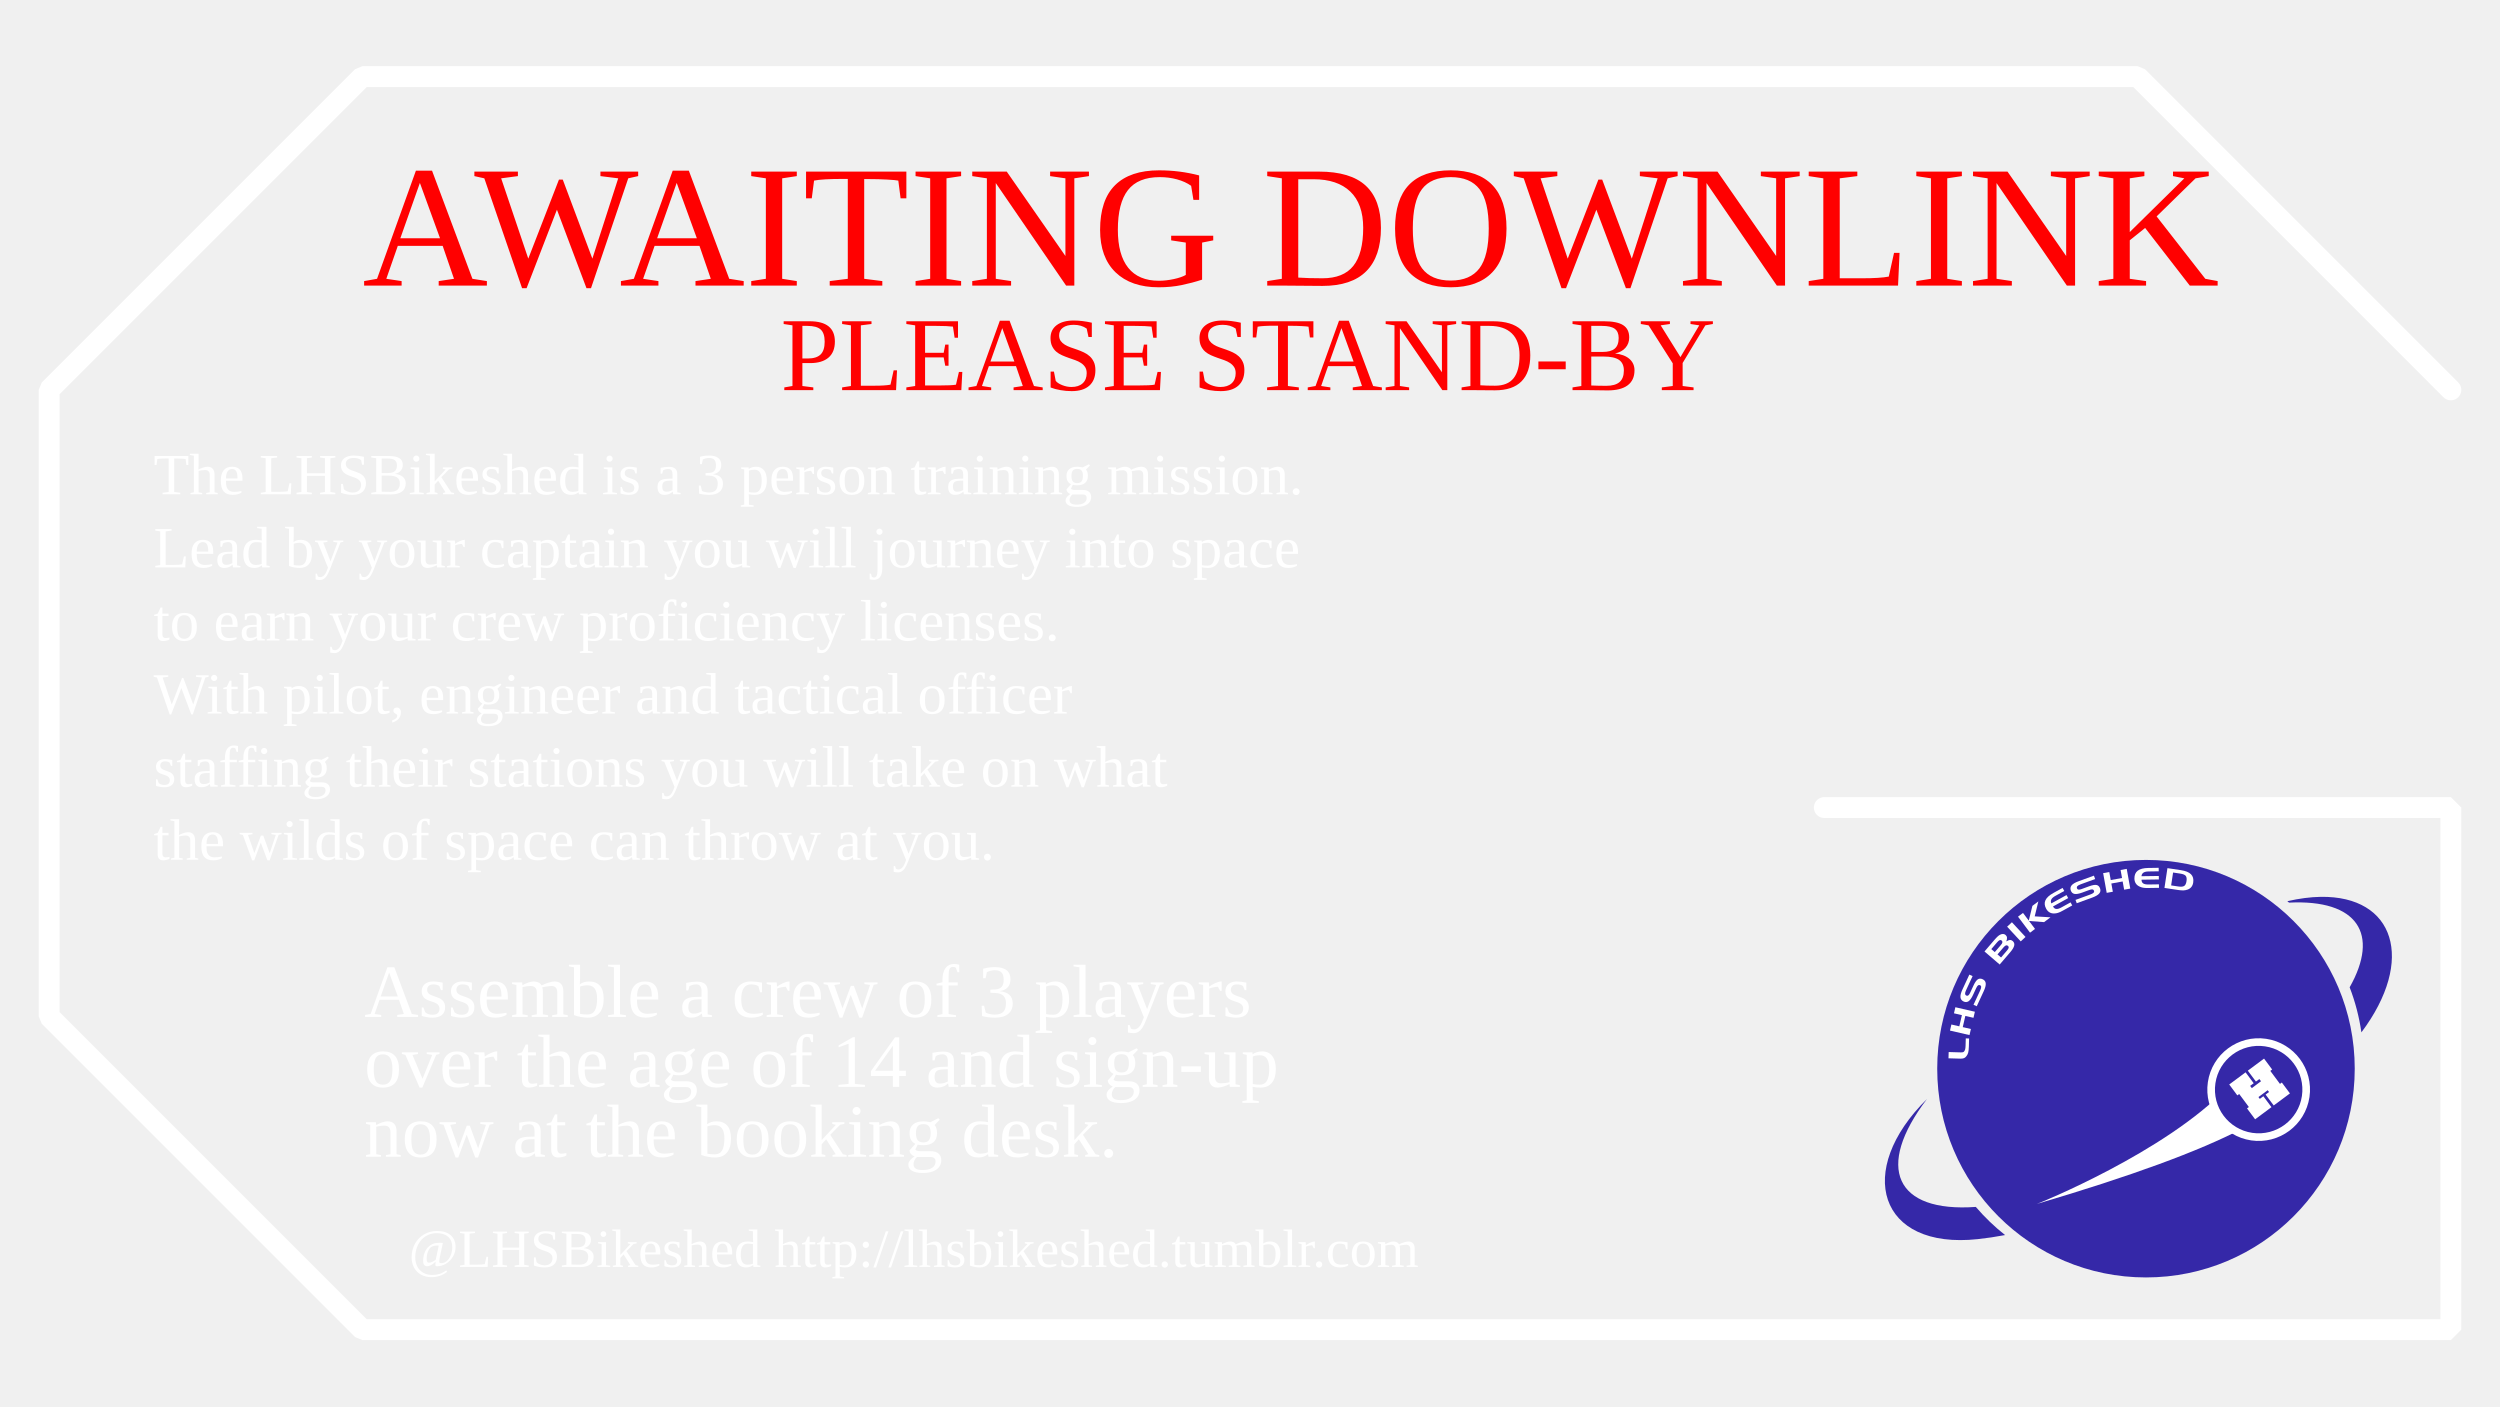
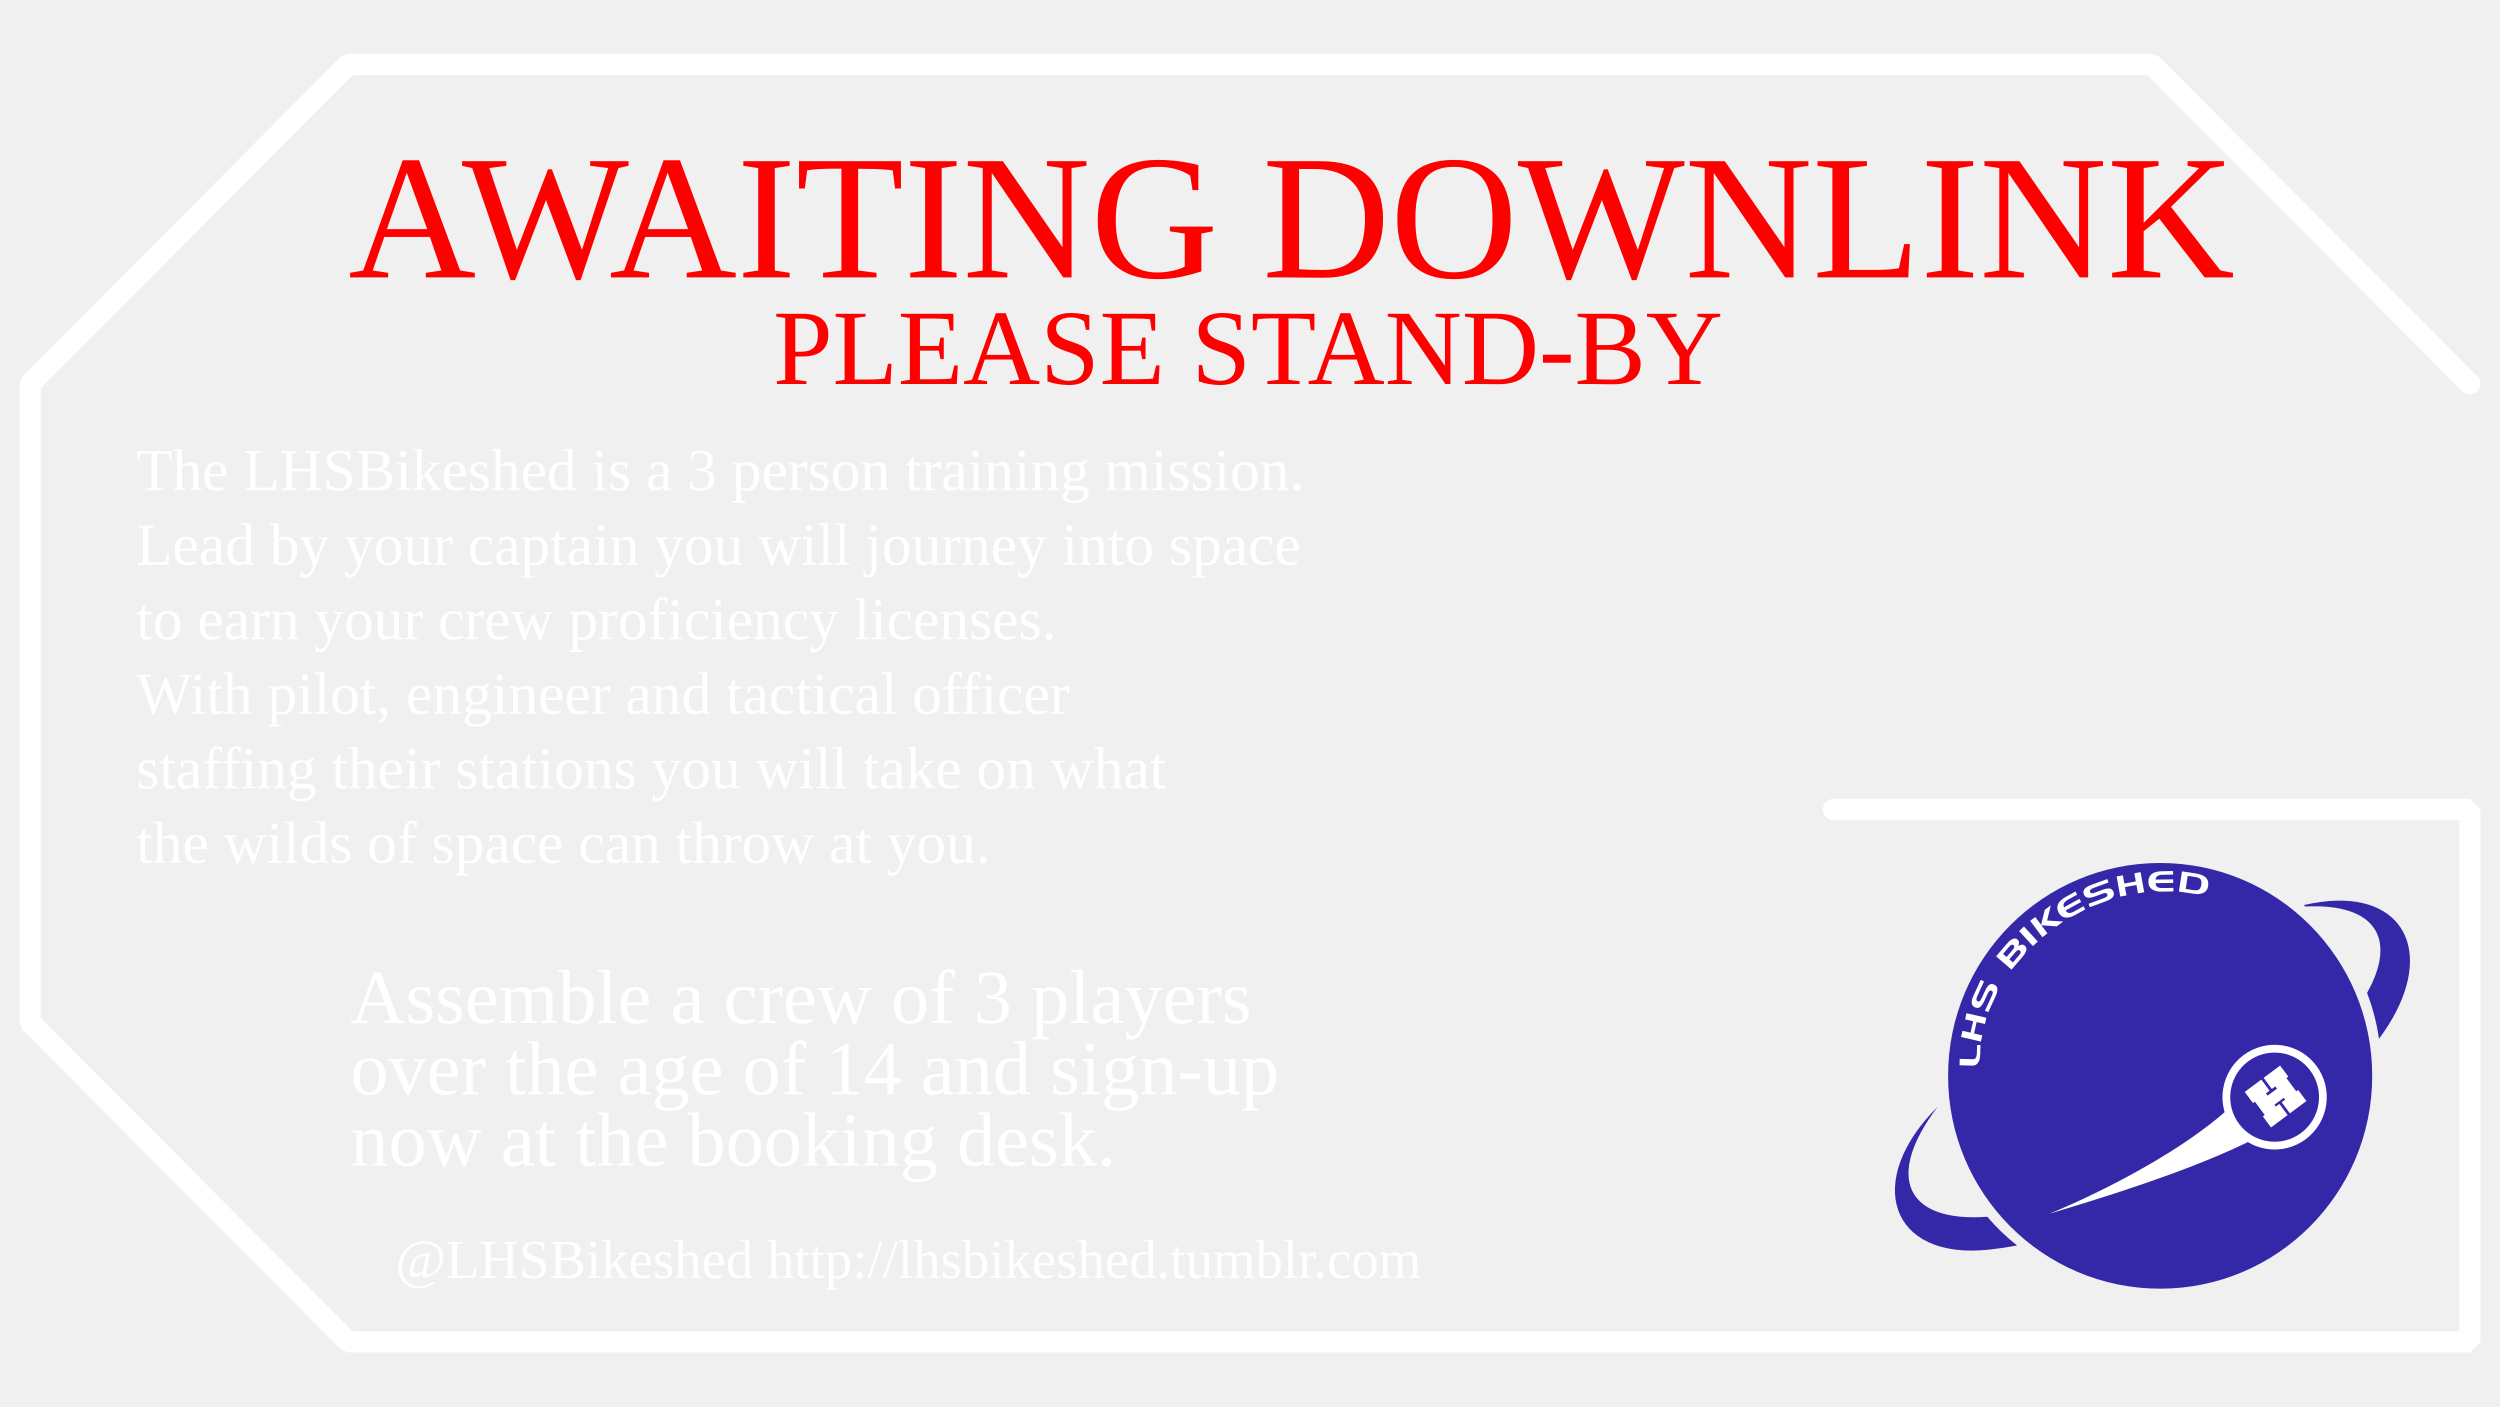
<svg xmlns="http://www.w3.org/2000/svg" width="1280" height="720" id="svg2" version="1.1">
  <defs id="defs4" />
  <g id="layer1" transform="translate(0,-332.3622)">
-     <g id="g4414" transform="matrix(1.069275,0,0,1.069275,-28.29674,-58.656)">
+     <g id="g4414" transform="matrix(1.086191,0,0,1.090197,-38.86906,-73.35083)">
      <text id="text3813" y="502.436" x="200.005" style="font-size:15.004px;font-style:normal;font-variant:normal;font-weight:normal;font-stretch:normal;line-height:125%;letter-spacing:0px;word-spacing:0px;fill:#ff0000;fill-opacity:1;stroke:none;font-family:Courier 10 Pitch;-inkscape-font-specification:Courier 10 Pitch" xml:space="preserve">
        <tspan style="font-size:83.358px;fill:#ff0000" y="502.436" x="200.005" id="tspan3815">AWAITING DOWNLINK</tspan>
      </text>
      <g transform="matrix(0.7566819,0,0,0.7566819,752.7743,441.369)" id="g3963">
        <g id="layer2" style="stroke:none;display:inline" transform="translate(264.7945,442.9105)">
          <g style="stroke:none;display:inline" id="g2942" transform="matrix(2.317629,0,0,2.317629,1.21488,1.226582)">
            <circle style="fill:#3528a8;fill-opacity:1;stroke:none" id="circle236" r="57" cy="57" cx="57" d="M 114,57 C 114,88.48 88.48,114 57,114 25.52,114 0,88.48 0,57 0,25.52 25.52,0 57,0 c 31.48,0 57,25.52 57,57 z" />
          </g>
        </g>
        <path style="fill:#3528a8;fill-opacity:1;stroke:none" d="m 508.623,467.506 c -6.408,0.102 -13.439,1.005 -21.062,2.75 0.366,0.301 0.731,0.601 1.094,0.906 43.321,-2.154 57.447,19.754 38.344,53.594 3.497,9.057 6.008,18.605 7.438,28.5 34.409,-45.89 20.994,-86.494 -25.812,-85.75 z" id="path3918" />
        <path style="fill:#3528a8;fill-opacity:1;stroke:none" d="m 519.688,529.438 c -0.651,1.091 -1.344,2.167 -2.062,3.281 0.718,-1.111 1.412,-2.193 2.062,-3.281 z" id="path3916" />
        <path style="fill:#3528a8;fill-opacity:1;stroke:none" d="m 259.523,595.437 c -45.927,45.24 -30.707,95.459 32.25,88.656 5.523,-0.597 11.278,-1.444 17.188,-2.562 -6.742,-5.32 -12.945,-11.298 -18.531,-17.812 -50.879,3.644 -63.993,-24.838 -30.906,-68.281 z" id="path3910" />
        <path style="fill:#ffffff;fill-opacity:1;stroke:none" d="m 328.993,661.849 c 1.091,-0.274 81.428,-32.711 120.611,-73.723 10.303,3.532 42.801,7.777 9.389,26.07 -27.239,14.242 -70.514,30.089 -130,47.653 z" id="path3829" />
        <g transform="matrix(0.2252719,0.03312068,-0.03312068,0.2252719,443.8058,555.0302)" style="stroke:#ffffff;stroke-width:21.204;stroke-miterlimit:4;stroke-opacity:1;stroke-dasharray:none;display:inline" id="g3867">
          <g transform="matrix(2.317629,0,0,2.317629,1.21488,1.226582)" id="g3869" style="stroke:#ffffff;stroke-width:9.149;stroke-miterlimit:4;stroke-opacity:1;stroke-dasharray:none;display:inline">
            <circle d="M 114,57 C 114,88.48 88.48,114 57,114 25.52,114 0,88.48 0,57 0,25.52 25.52,0 57,0 c 31.48,0 57,25.52 57,57 z" cx="57" cy="57" r="57" id="circle3871" style="fill:#3528a8;fill-opacity:1;stroke:#ffffff;stroke-width:9.149;stroke-miterlimit:4;stroke-opacity:1;stroke-dasharray:none" />
          </g>
        </g>
        <g transform="matrix(0.4628448,0.06804993,-0.06804993,0.4628448,447.4991,558.8079)" style="display:inline" id="g238">
          <path style="fill:#ffffff" d="M 57,98.501 43.999,85.5 46.217,83.282 30.717,67.781 28.499,70 15.498,57 34.987,37.51 l 13.002,13 -4.234,4.235 2.66,2.661 10.992,-10.993 -2.66,-2.66 -4.089,4.089 L 37.656,34.841 57,15.497 70.001,28.498 67.784,30.716 83.282,46.216 85.501,43.998 98.503,57 79.159,76.343 66.157,63.342 70.246,59.253 68.083,57.09 57.091,68.083 59.253,70.245 63.487,66.011 76.49,79.014 57,98.501 z" id="path240" />
        </g>
        <g transform="translate(-9.596449,-10.6066)" style="font-size:18px;font-style:normal;font-variant:normal;font-weight:normal;font-stretch:normal;text-align:start;line-height:125%;letter-spacing:0px;word-spacing:0px;writing-mode:lr-tb;text-anchor:start;fill:#ffffff;fill-opacity:1;stroke:none;font-family:Hanzel Extended;-inkscape-font-specification:Hanzel Extended" id="text3920">
          <path d="m 295.635,572.748 c -0.051,1.763 -0.19,3.06 -0.419,3.892 -0.218,0.85 -0.582,1.595 -1.093,2.237 -0.433,0.603 -0.932,1.028 -1.496,1.276 -0.558,0.259 -1.341,0.375 -2.349,0.346 l -7.538,-0.216 0.114,-3.962 7.45,0.214 c 0.767,0.022 1.296,-0.016 1.586,-0.113 0.302,-0.103 0.535,-0.245 0.698,-0.428 0.164,-0.189 0.302,-0.408 0.414,-0.656 0.112,-0.237 0.21,-0.486 0.294,-0.748 0.14,-0.6 0.224,-1.354 0.25,-2.261 l 0.133,-4.647 2.1,0.06 z" style="font-size:18px;fill:#ffffff;fill-opacity:1" id="path3939" />
          <path d="m 284.573,558.894 5.019,1.156 1.631,-7.083 -5.019,-1.156 0.886,-3.846 12.351,2.844 -0.886,3.846 -5.156,-1.187 -1.631,7.083 5.156,1.187 -0.886,3.846 -12.351,-2.844 z" style="font-size:18px;fill:#ffffff;fill-opacity:1" id="path3941" />
          <path d="m 297.997,528.275 -4.109,8.868 c -0.448,0.968 -0.662,1.721 -0.641,2.26 0.032,0.557 0.314,0.959 0.846,1.206 0.404,0.187 0.803,0.143 1.195,-0.134 0.399,-0.319 0.763,-0.831 1.091,-1.539 l 2.202,-4.753 c 0.914,-1.972 1.812,-3.256 2.695,-3.851 0.883,-0.595 1.914,-0.619 3.095,-0.072 1.186,0.549 1.83,1.423 1.934,2.62 0.12,1.205 -0.299,2.842 -1.258,4.91 l -4.43,9.562 -2.042,-0.946 4.161,-8.979 c 0.48,-1.037 0.709,-1.802 0.687,-2.297 3.5e-4,-0.516 -0.233,-0.883 -0.701,-1.1 -0.457,-0.212 -0.889,-0.179 -1.295,0.098 -0.379,0.302 -0.78,0.911 -1.204,1.825 l -1.962,4.235 c -0.906,1.956 -1.837,3.282 -2.792,3.976 -0.964,0.645 -2.012,0.705 -3.144,0.18 -1.207,-0.559 -1.877,-1.454 -2.011,-2.685 -0.12,-1.218 0.299,-2.861 1.257,-4.929 l 4.36,-9.41 z" style="font-size:18px;fill:#ffffff;fill-opacity:1" id="path3943" />
          <path d="m 309.83,511.179 2.208,1.894 3.788,-4.417 c 0.313,-0.365 0.552,-0.68 0.719,-0.946 0.155,-0.261 0.25,-0.512 0.285,-0.751 0.096,-0.481 -0.047,-0.886 -0.43,-1.214 -0.374,-0.32 -0.795,-0.4 -1.265,-0.24 -0.451,0.184 -0.959,0.605 -1.524,1.264 z m 9.993,0.836 c 0.58,-0.676 0.915,-1.242 1.004,-1.698 0.09,-0.456 -0.066,-0.855 -0.466,-1.198 -0.391,-0.336 -0.81,-0.428 -1.255,-0.278 -0.457,0.164 -0.97,0.577 -1.538,1.24 l -3.822,4.457 2.255,1.934 z m 2.057,1.058 -6.74,7.859 -9.62,-8.251 6.294,-7.339 c 0.401,-0.467 0.761,-0.87 1.082,-1.208 0.321,-0.338 0.64,-0.657 0.958,-0.955 0.591,-0.536 1.105,-0.901 1.543,-1.097 0.655,-0.341 1.283,-0.499 1.883,-0.475 0.6,0.025 1.125,0.23 1.574,0.615 0.538,0.462 0.841,1.022 0.908,1.682 0.076,0.667 -0.072,1.474 -0.444,2.421 0.859,-0.56 1.61,-0.865 2.255,-0.915 0.637,-0.041 1.229,0.174 1.776,0.643 0.898,0.771 1.225,1.722 0.979,2.854 -0.24,1.153 -1.056,2.541 -2.448,4.164 z" style="font-size:18px;fill:#ffffff;fill-opacity:1" id="path3945" />
          <path d="m 331.483,503.49 -3.033,2.805 -8.606,-9.304 3.033,-2.805 z" style="font-size:18px;fill:#ffffff;fill-opacity:1" id="path3947" />
          <path d="m 326.733,490.656 3.156,-2.37 3.652,4.863 2.293,-9.328 3.767,-2.829 -2.3,9.465 9.988,0.611 -4.048,3.04 -9.526,-0.727 3.784,5.039 -3.156,2.37 z" style="font-size:18px;fill:#ffffff;fill-opacity:1" id="path3949" />
          <path d="m 350.309,477.534 c -1.242,0.685 -2.066,1.414 -2.472,2.187 -0.407,0.773 -0.413,1.62 -0.019,2.54 l 9.605,-5.279 1.062,1.924 -9.612,5.303 c 0.538,0.975 1.225,1.499 2.062,1.572 0.832,0.089 1.951,-0.254 3.357,-1.029 l 5.687,-3.138 1.07,1.939 -5.856,3.231 c -0.687,0.379 -1.276,0.684 -1.765,0.913 -0.492,0.225 -0.96,0.406 -1.406,0.545 -0.79,0.255 -1.621,0.386 -2.494,0.392 -1.075,0.017 -2.032,-0.222 -2.871,-0.719 -0.84,-0.497 -1.536,-1.246 -2.088,-2.246 -1.07,-1.939 -1.234,-3.731 -0.491,-5.375 0.742,-1.644 2.437,-3.197 5.084,-4.657 l 5.764,-3.18 1.07,1.939 z" style="font-size:18px;fill:#ffffff;fill-opacity:1" id="path3951" />
          <path d="m 375.546,466.833 -9.179,3.355 c -1.002,0.366 -1.686,0.747 -2.053,1.143 -0.372,0.417 -0.457,0.9 -0.256,1.45 0.153,0.418 0.466,0.669 0.939,0.752 0.508,0.058 1.128,-0.047 1.859,-0.315 l 4.92,-1.798 c 2.042,-0.746 3.585,-1.017 4.63,-0.813 1.045,0.205 1.791,0.918 2.237,2.139 0.449,1.227 0.286,2.301 -0.489,3.22 -0.768,0.936 -2.223,1.795 -4.364,2.578 l -9.898,3.618 -0.772,-2.113 9.295,-3.397 c 1.073,-0.392 1.777,-0.771 2.111,-1.137 0.366,-0.365 0.46,-0.789 0.283,-1.273 -0.173,-0.473 -0.501,-0.756 -0.984,-0.848 -0.482,-0.055 -1.196,0.091 -2.142,0.437 l -4.383,1.602 c -2.025,0.74 -3.621,1.018 -4.786,0.832 -1.137,-0.227 -1.92,-0.926 -2.349,-2.099 -0.457,-1.249 -0.297,-2.356 0.48,-3.32 0.777,-0.945 2.236,-1.809 4.377,-2.592 l 9.741,-3.56 z" style="font-size:18px;fill:#ffffff;fill-opacity:1" id="path3953" />
          <path d="m 384.489,462.407 0.914,5.069 7.153,-1.29 -0.914,-5.069 3.884,-0.7 2.249,12.473 -3.884,0.7 -0.939,-5.207 -7.153,1.29 0.939,5.207 -3.884,0.7 -2.249,-12.473 z" style="font-size:18px;fill:#ffffff;fill-opacity:1" id="path3955" />
          <path d="m 409.283,462.049 c -1.418,0.022 -2.488,0.279 -3.209,0.771 -0.722,0.492 -1.125,1.237 -1.209,2.234 l 10.959,-0.155 0.035,2.197 -10.976,0.173 c 0.018,1.113 0.379,1.899 1.083,2.356 0.693,0.47 1.842,0.692 3.447,0.667 l 6.494,-0.102 0.035,2.215 -6.688,0.105 c -0.785,0.012 -1.447,0.005 -1.987,-0.021 -0.54,-0.033 -1.039,-0.092 -1.497,-0.179 -0.817,-0.145 -1.612,-0.42 -2.386,-0.824 -0.957,-0.489 -1.69,-1.15 -2.198,-1.983 -0.508,-0.833 -0.771,-1.821 -0.789,-2.963 -0.035,-2.215 0.661,-3.874 2.088,-4.977 1.427,-1.104 3.652,-1.679 6.675,-1.727 l 6.582,-0.104 0.035,2.215 z" style="font-size:18px;fill:#ffffff;fill-opacity:1" id="path3957" />
          <path d="m 429.398,463.402 -4.537,-0.682 -1.225,8.153 4.546,0.683 c 1.732,0.26 2.974,0.142 3.724,-0.356 0.736,-0.482 1.22,-1.493 1.452,-3.035 0.228,-1.518 0.064,-2.63 -0.494,-3.336 -0.578,-0.691 -1.733,-1.167 -3.465,-1.427 z m -8.11,-3.459 8.526,1.281 c 2.967,0.446 5.089,1.306 6.367,2.579 1.278,1.273 1.751,3.017 1.418,5.23 -0.17,1.13 -0.561,2.078 -1.174,2.845 -0.625,0.771 -1.437,1.325 -2.436,1.66 -0.819,0.286 -1.656,0.45 -2.509,0.494 -0.854,0.043 -1.999,-0.043 -3.436,-0.259 l -8.639,-1.298 z" style="font-size:18px;fill:#ffffff;fill-opacity:1" id="path3959" />
        </g>
      </g>
      <path id="path4163" d="m 900,752.362 300,0 0,250 -1000,0 -150,-150 0,-300 150,-150 850,0 150,150" style="fill:none;stroke:#ffffff;stroke-width:10;stroke-linecap:round;stroke-linejoin:bevel;stroke-miterlimit:4;stroke-opacity:1;stroke-dasharray:none" />
      <text id="text4165" y="552.485" x="400.246" style="font-size:9.062px;font-style:normal;font-variant:normal;font-weight:normal;font-stretch:normal;line-height:125%;letter-spacing:0px;word-spacing:0px;fill:#ff0000;fill-opacity:1;stroke:none;font-family:Courier 10 Pitch;-inkscape-font-specification:Courier 10 Pitch" xml:space="preserve">
        <tspan style="font-size:50.342px;fill:#ff0000" y="552.485" x="400.246" id="tspan4167">PLEASE STAND-BY</tspan>
      </text>
      <text id="text4241" y="602.362" x="100" style="font-size:18px;font-style:normal;font-variant:normal;font-weight:normal;font-stretch:normal;line-height:125%;letter-spacing:0px;word-spacing:0px;fill:#000000;fill-opacity:1;stroke:none;font-family:Courier 10 Pitch;-inkscape-font-specification:Courier 10 Pitch" xml:space="preserve">
        <tspan id="tspan4245" style="font-size:28px;fill:#ffffff" y="602.362" x="100">The LHSBikeshed is a 3 person training mission.</tspan>
        <tspan id="tspan4254" style="font-size:28px;fill:#ffffff" y="637.362" x="100">Lead by your captain you will journey into space</tspan>
        <tspan id="tspan4256" style="font-size:28px;fill:#ffffff" y="672.362" x="100">to earn your crew proficiency licenses.</tspan>
        <tspan id="tspan4262" style="font-size:28px;fill:#ffffff" y="707.362" x="100">With pilot, engineer and tactical officer</tspan>
        <tspan style="font-size:28px;fill:#ffffff" y="742.362" x="100" id="tspan4341">staffing their stations you will take on what</tspan>
        <tspan style="font-size:28px;fill:#ffffff" y="777.362" x="100" id="tspan4337">the wilds of space can throw at you.</tspan>
        <tspan id="tspan4264" style="font-size:28px;fill:#ffffff" y="812.362" x="100" />
      </text>
      <text id="text4274" y="972.326" x="222.185" style="font-size:17.879px;font-style:normal;font-variant:normal;font-weight:normal;font-stretch:normal;line-height:125%;letter-spacing:0px;word-spacing:0px;fill:#000000;fill-opacity:1;stroke:none;font-family:Courier 10 Pitch;-inkscape-font-specification:Courier 10 Pitch" xml:space="preserve">
        <tspan style="font-size:25.825px;fill:#ffffff" y="972.326" x="222.185" id="tspan4276">@LHSBikeshed http://lhsbikeshed.tumblr.com</tspan>
      </text>
      <text transform="translate(0,332.3622)" id="text4325" y="520.251" x="200.897" style="font-size:18px;font-style:normal;font-variant:normal;font-weight:normal;font-stretch:normal;line-height:93%;letter-spacing:0px;word-spacing:0px;fill:#000000;fill-opacity:1;stroke:none;font-family:Courier 10 Pitch;-inkscape-font-specification:Courier 10 Pitch" xml:space="preserve">
        <tspan style="font-size:36px;line-height:93%;fill:#ffffff" y="520.251" x="200.897" id="tspan4327">Assemble a crew of 3 players</tspan>
        <tspan id="tspan4331" style="font-size:36px;line-height:93%;fill:#ffffff" y="553.731" x="200.897">over the age of 14 and sign-up</tspan>
        <tspan id="tspan4333" style="font-size:36px;line-height:93%;fill:#ffffff" y="587.211" x="200.897">now at the booking desk.</tspan>
        <tspan style="font-size:36px;line-height:93%;fill:#ffffff" id="tspan4329" y="620.691" x="200.897" />
      </text>
    </g>
  </g>
</svg>
